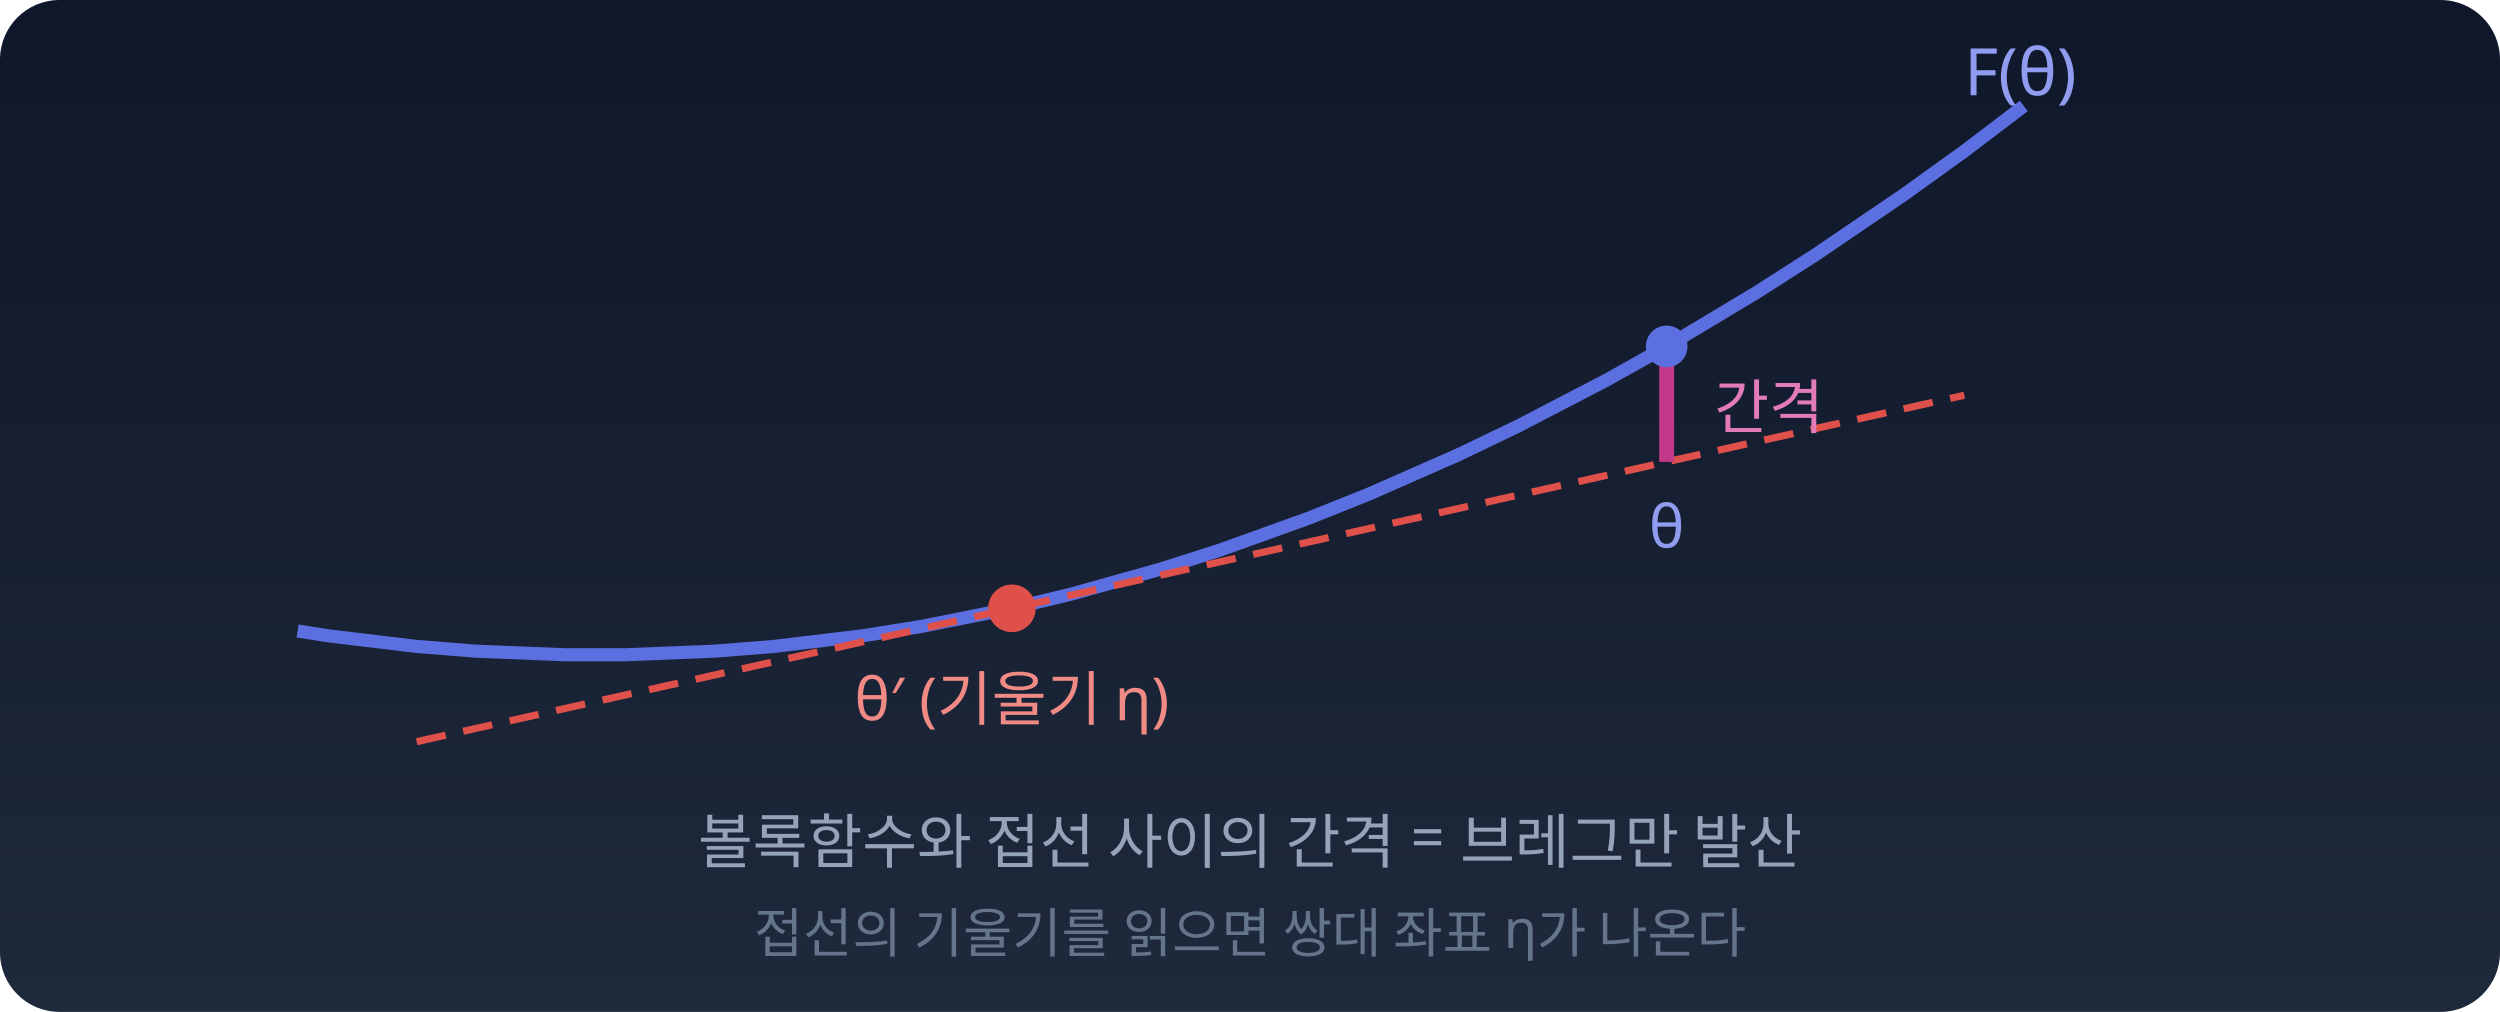
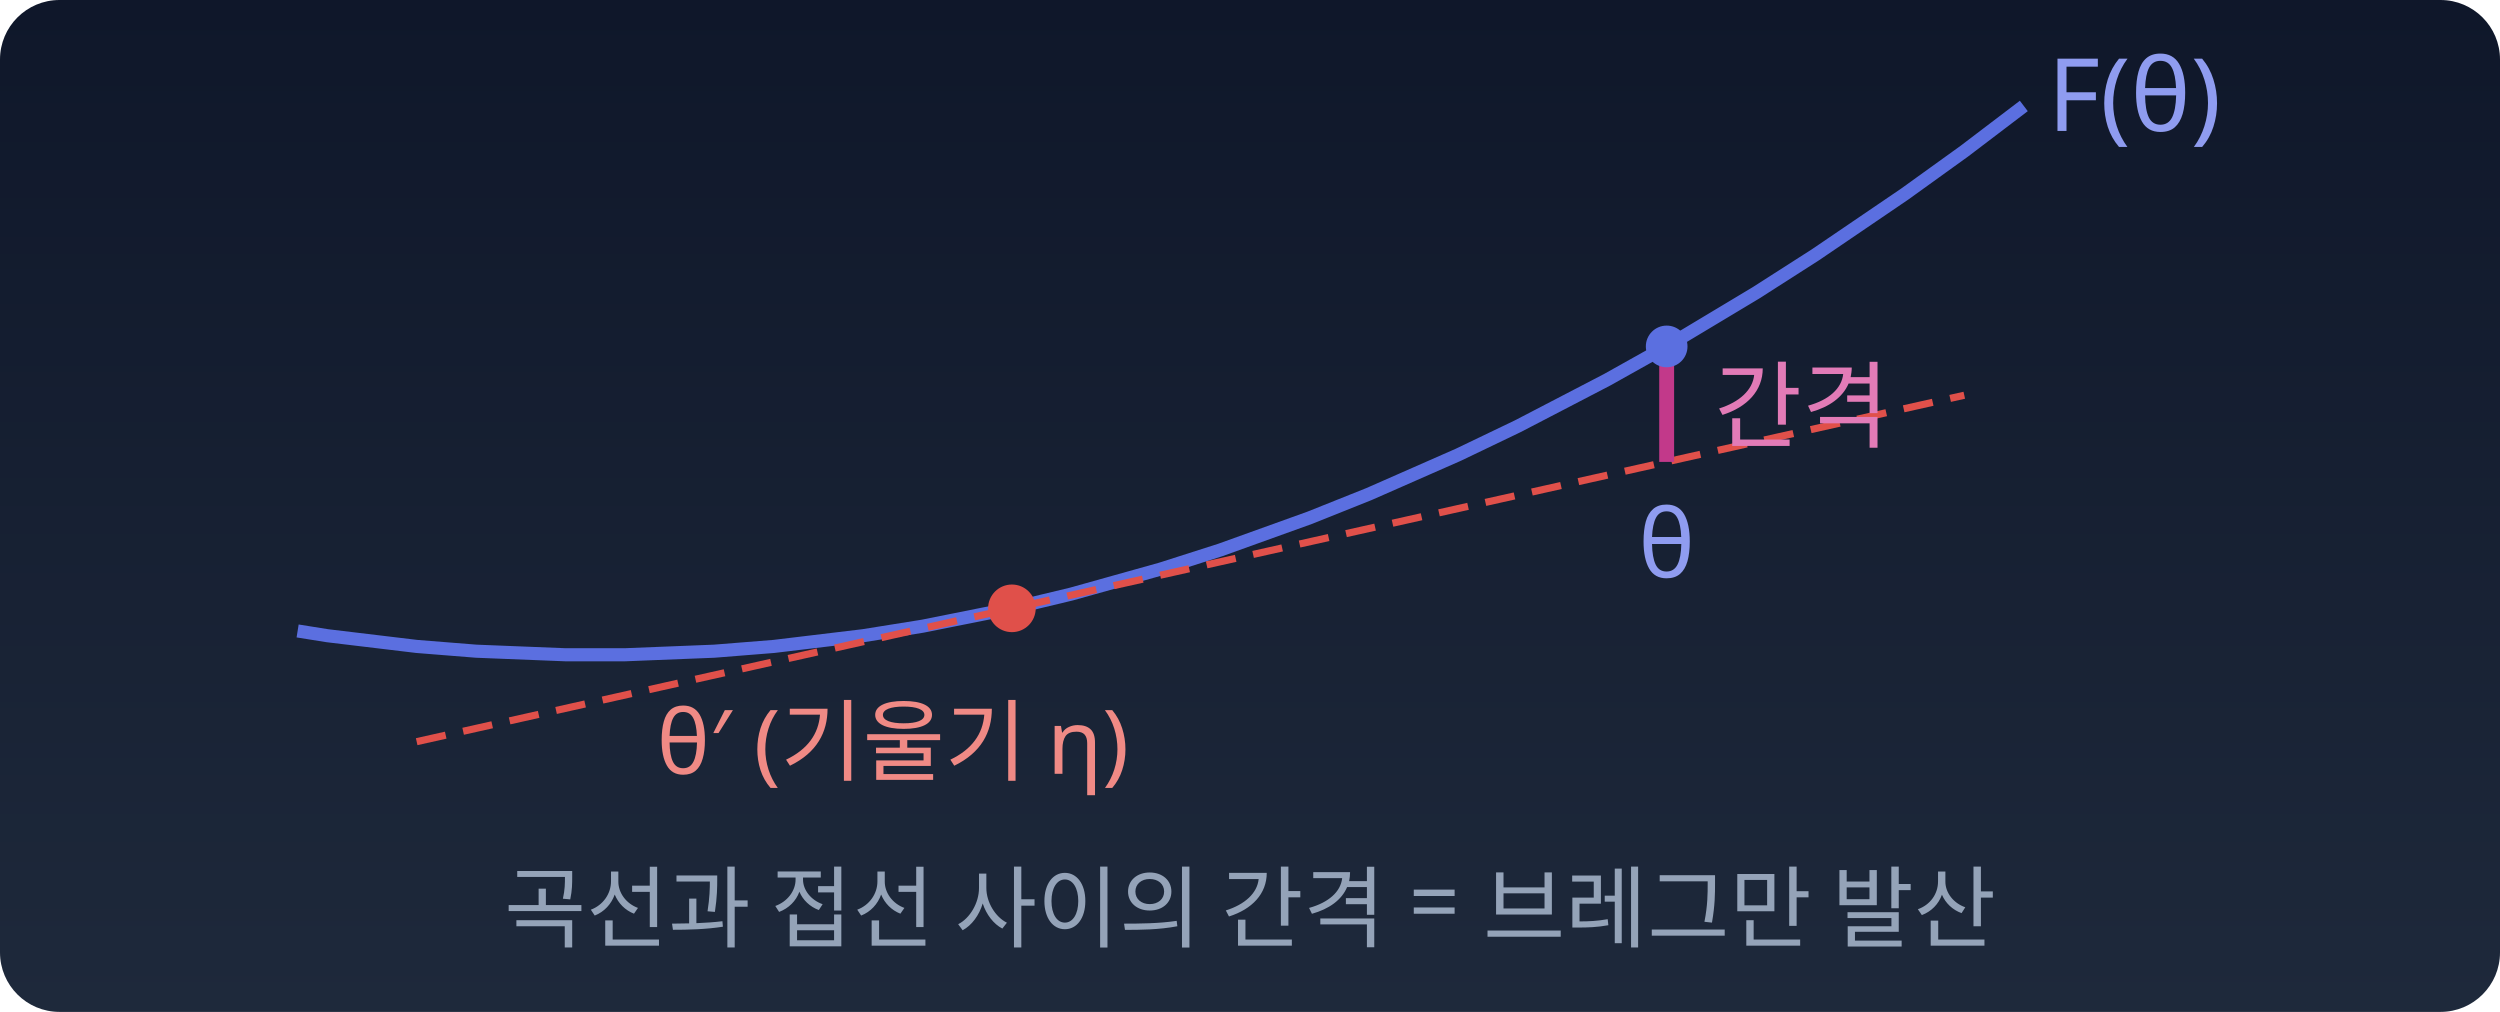
<svg xmlns="http://www.w3.org/2000/svg" viewBox="0 0 420 170" font-family="'Noto Sans KR', sans-serif">
  <defs>
    <linearGradient id="bg6" x1="0" y1="0" x2="0" y2="1">
      <stop offset="0%" stop-color="#0f172a" />
      <stop offset="100%" stop-color="#1e293b" />
    </linearGradient>
  </defs>
  <rect width="420" height="170" fill="url(#bg6)" rx="10" />
  <polyline points="50,106.0 55,106.8 60,107.4 65,108.0 70,108.6 75,109.0 80,109.4 85,109.6 90,109.8 95,110.0 100,110.0 105,110.0 110,109.8 115,109.6 120,109.4 125,109.0 130,108.6 135,108.0 140,107.4 145,106.8 150,106.0 155,105.2 160,104.2 165,103.2 170,102.2 175,101.0 180,99.8 185,98.4 190,97.0 195,95.6 200,94.0 205,92.4 210,90.6 215,88.8 220,87.0 225,85.0 230,83.0 235,80.8 240,78.6 245,76.4 250,74.0 255,71.6 260,69.0 265,66.4 270,63.8 275,61.0 280,58.2 285,55.2 290,52.2 295,49.2 300,46.0 305,42.8 310,39.4 315,36.0 320,32.6 325,29.0 330,25.4 335,21.6 340,17.8" stroke="#5b6fe0" stroke-width="2.2" fill="none" />
-   <text x="330" y="16" fill="#8f9cf0" font-size="11">F(θ)</text>
+   <text x="344" y="22" fill="#8f9cf0" font-size="17">F(θ)</text>
  <line x1="70" y1="124.6" x2="330" y2="66.4" stroke="#e0504a" stroke-width="1.2" stroke-dasharray="5 3" />
  <circle cx="170" cy="102.2" r="4" fill="#e0504a" />
-   <text x="170" y="121" fill="#f08a85" font-size="10" text-anchor="middle">θ′ (기울기 η)</text>
+   <text x="150" y="130" fill="#f08a85" font-size="15" text-anchor="middle">θ′ (기울기 η)</text>
  <line x1="280" y1="58.2" x2="280" y2="77.6" stroke="#c2398a" stroke-width="2.5" />
  <circle cx="280" cy="58.2" r="3.5" fill="#5b6fe0" />
-   <text x="288" y="72" fill="#e27bb7" font-size="10">간격</text>
-   <text x="280" y="92" fill="#8f9cf0" font-size="10" text-anchor="middle">θ</text>
-   <text x="210" y="145" fill="#94a3b8" font-size="10" text-anchor="middle">볼록함수와 접선 사이의 간격 = 브레그만 발산</text>
-   <text x="210" y="160" fill="#64748b" font-size="9" text-anchor="middle">접선의 기울기를 읽으면 쌍대 좌표 η가 나온다</text>
+   <text x="288" y="74" fill="#e27bb7" font-size="16">간격</text>
+   <text x="280" y="97" fill="#8f9cf0" font-size="16" text-anchor="middle">θ</text>
+   <text x="210" y="158" fill="#94a3b8" font-size="15" text-anchor="middle">곡선과 접선 사이의 간격 = 브레그만 발산</text>
</svg>
